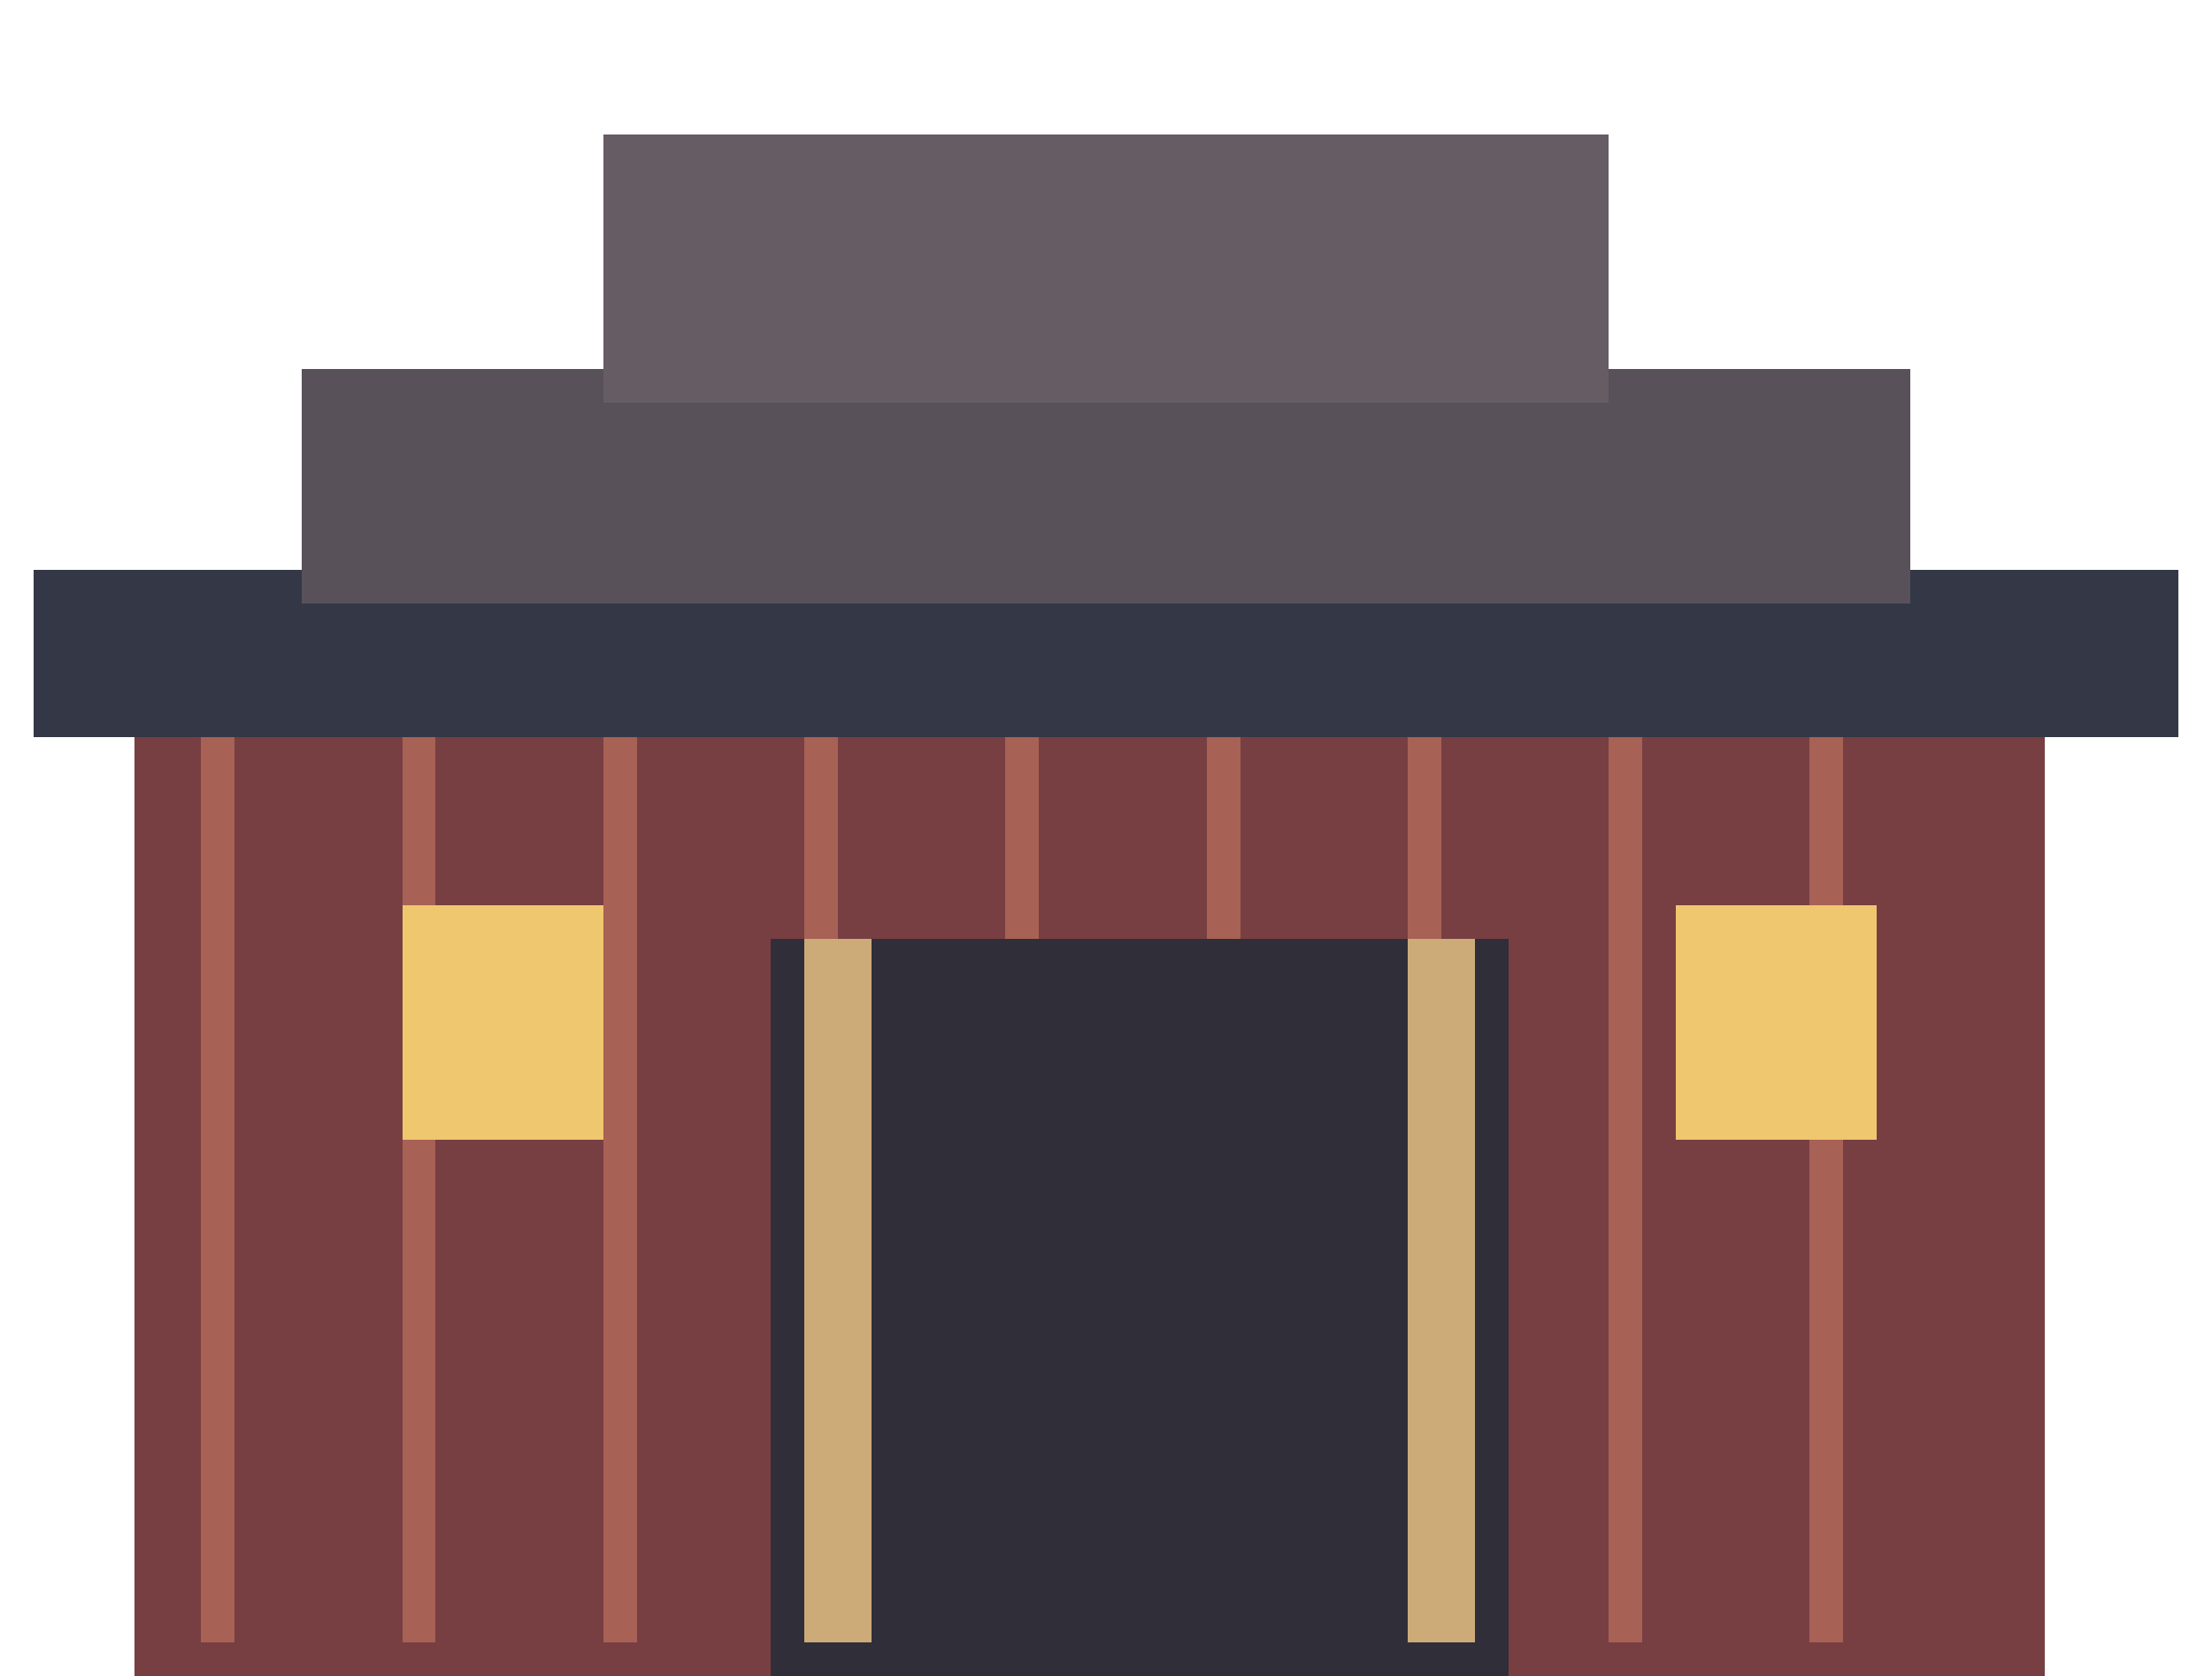
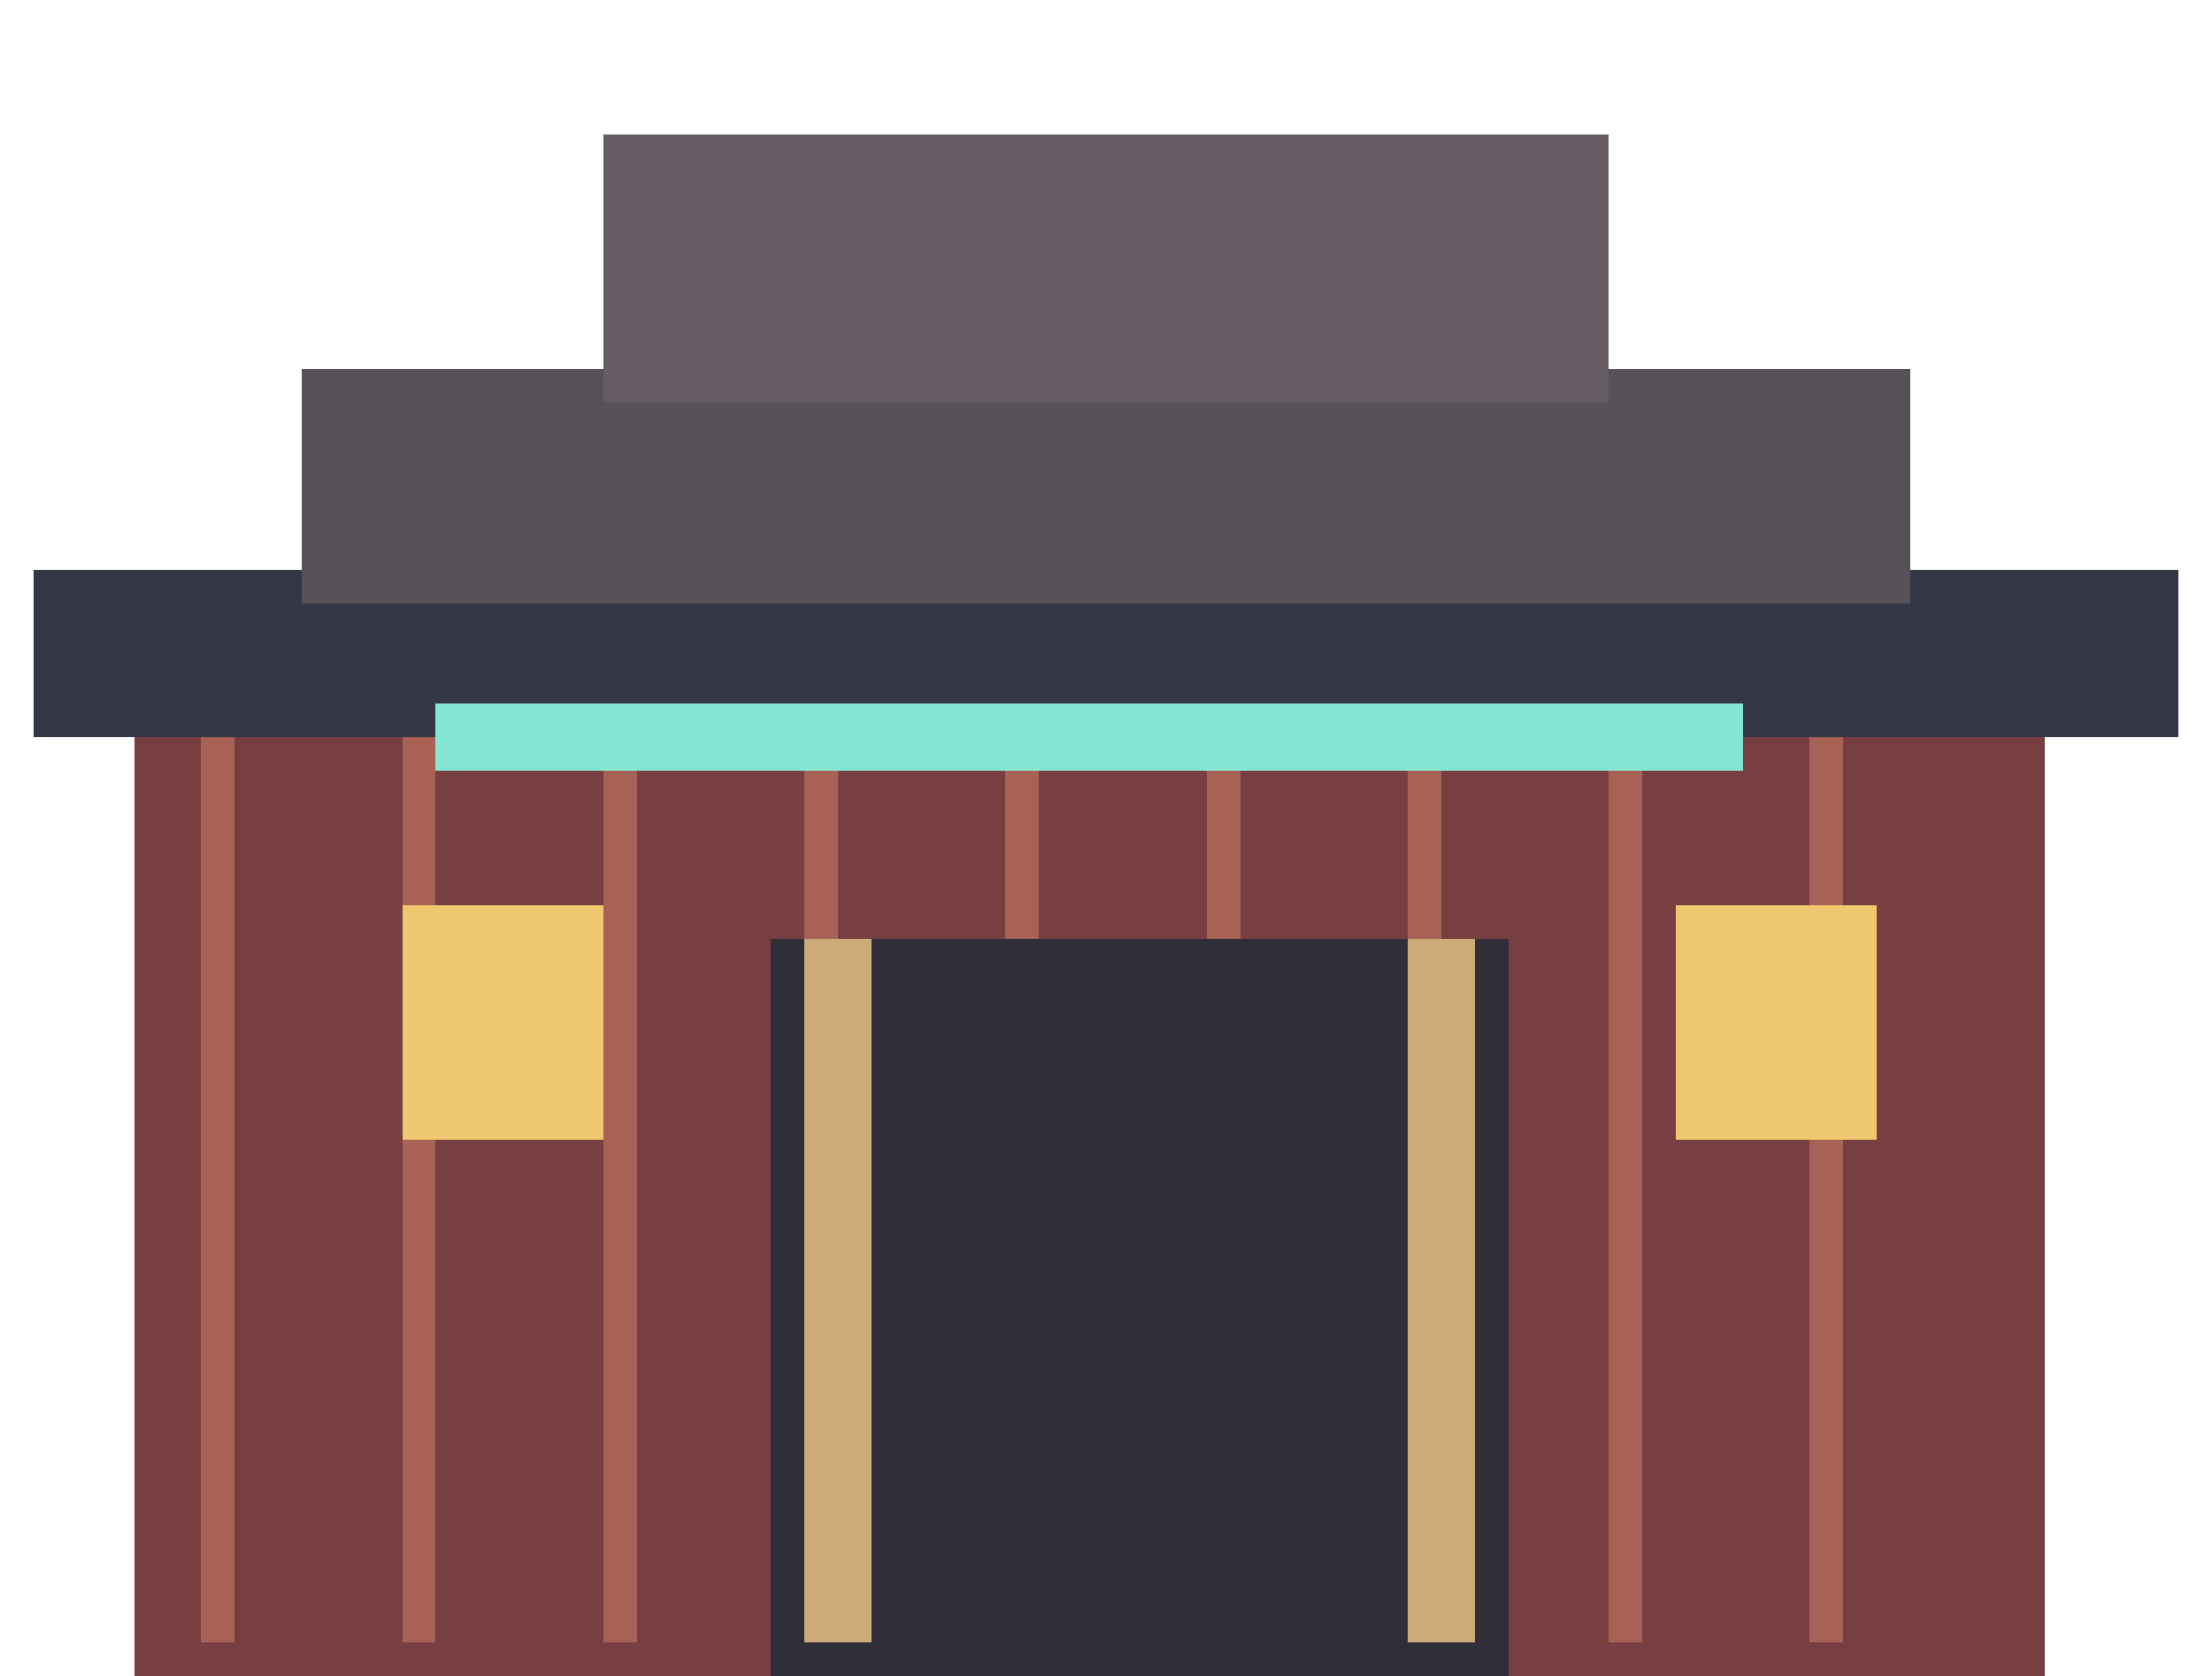
<svg xmlns="http://www.w3.org/2000/svg" width="66" height="50" viewBox="0 0 66 50" shape-rendering="crispEdges">
  <rect x="4" y="20" width="57" height="30" fill="#773f42" />
  <rect x="6" y="21" width="1" height="28" fill="#a76155" />
  <rect x="12" y="21" width="1" height="28" fill="#a76155" />
  <rect x="18" y="21" width="1" height="28" fill="#a76155" />
  <rect x="24" y="21" width="1" height="28" fill="#a76155" />
  <rect x="30" y="21" width="1" height="28" fill="#a76155" />
  <rect x="36" y="21" width="1" height="28" fill="#a76155" />
  <rect x="42" y="21" width="1" height="28" fill="#a76155" />
  <rect x="48" y="21" width="1" height="28" fill="#a76155" />
  <rect x="54" y="21" width="1" height="28" fill="#a76155" />
  <rect x="1" y="17" width="64" height="5" fill="#343746" />
  <rect x="9" y="11" width="48" height="7" fill="#58515a" />
  <rect x="18" y="4" width="30" height="8" fill="#665c64" />
  <rect x="23" y="28" width="22" height="22" fill="#302e39" />
  <rect x="24" y="28" width="2" height="21" fill="#cdab79" />
  <rect x="42" y="28" width="2" height="21" fill="#cdab79" />
+   <rect x="13" y="21" width="39" height="2" fill="#85e7d3" />
  <rect x="12" y="27" width="6" height="7" fill="#efc76f" />
  <rect x="50" y="27" width="6" height="7" fill="#efc76f" />
</svg>
